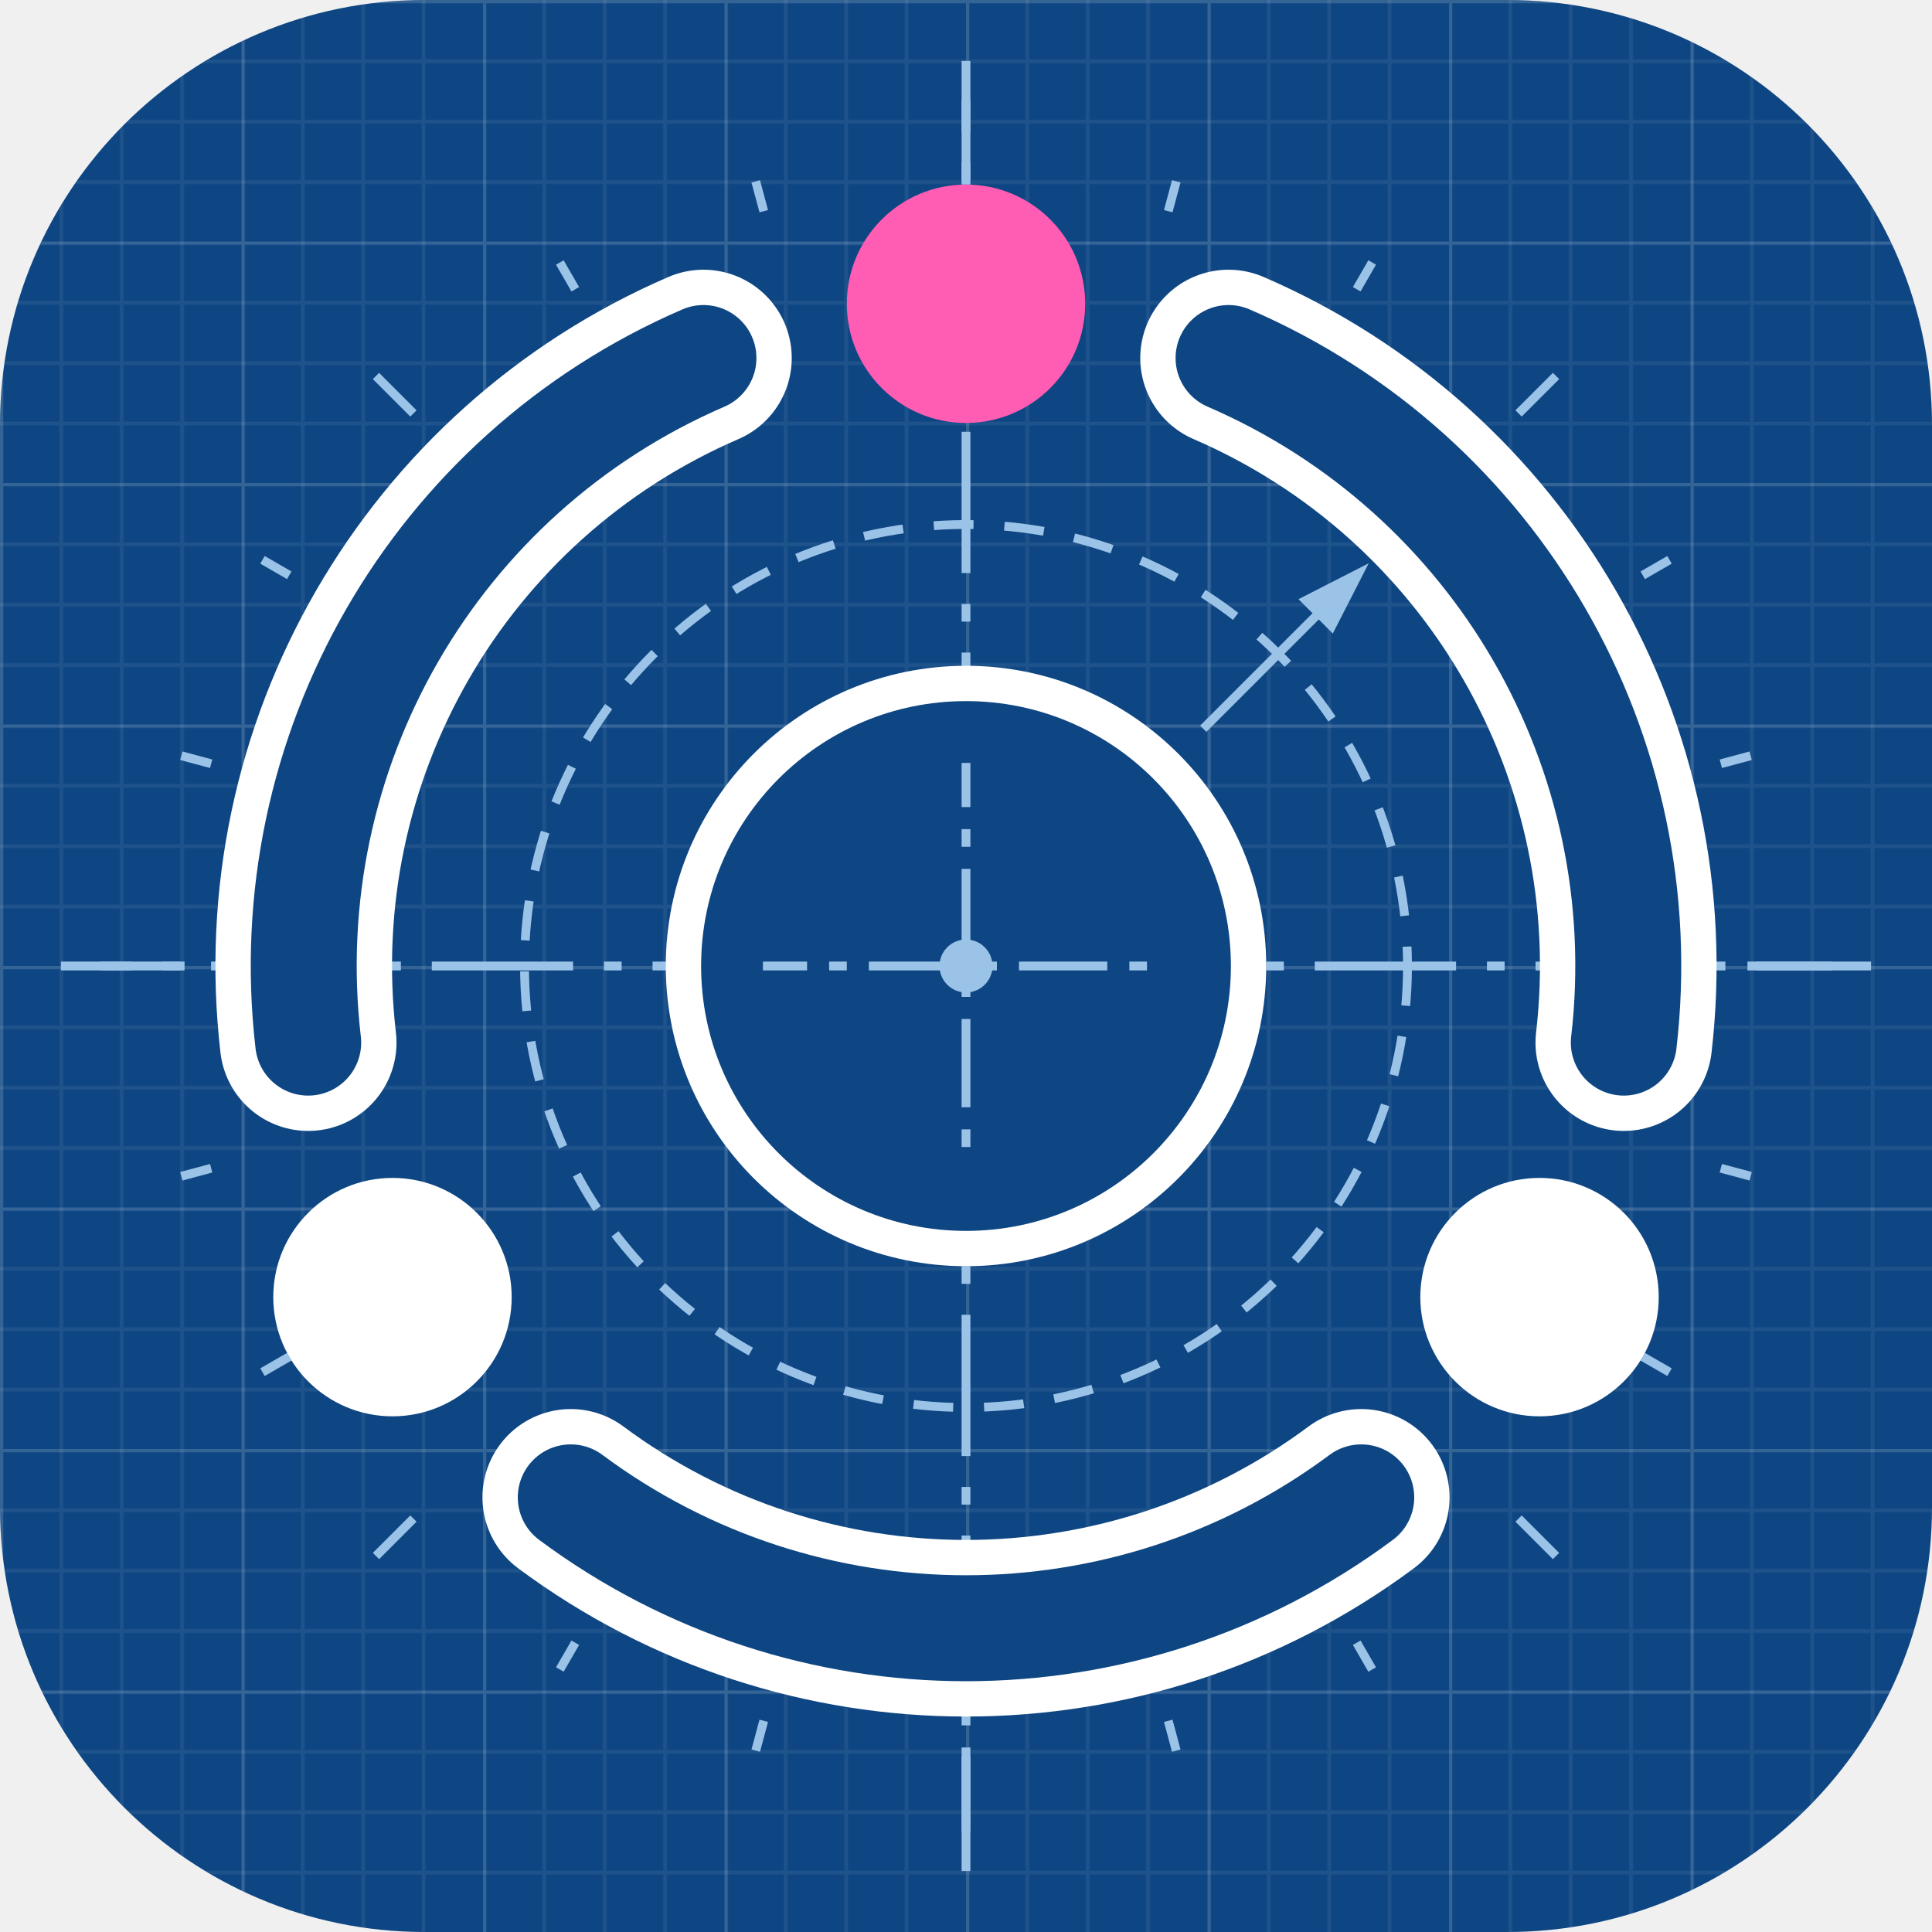
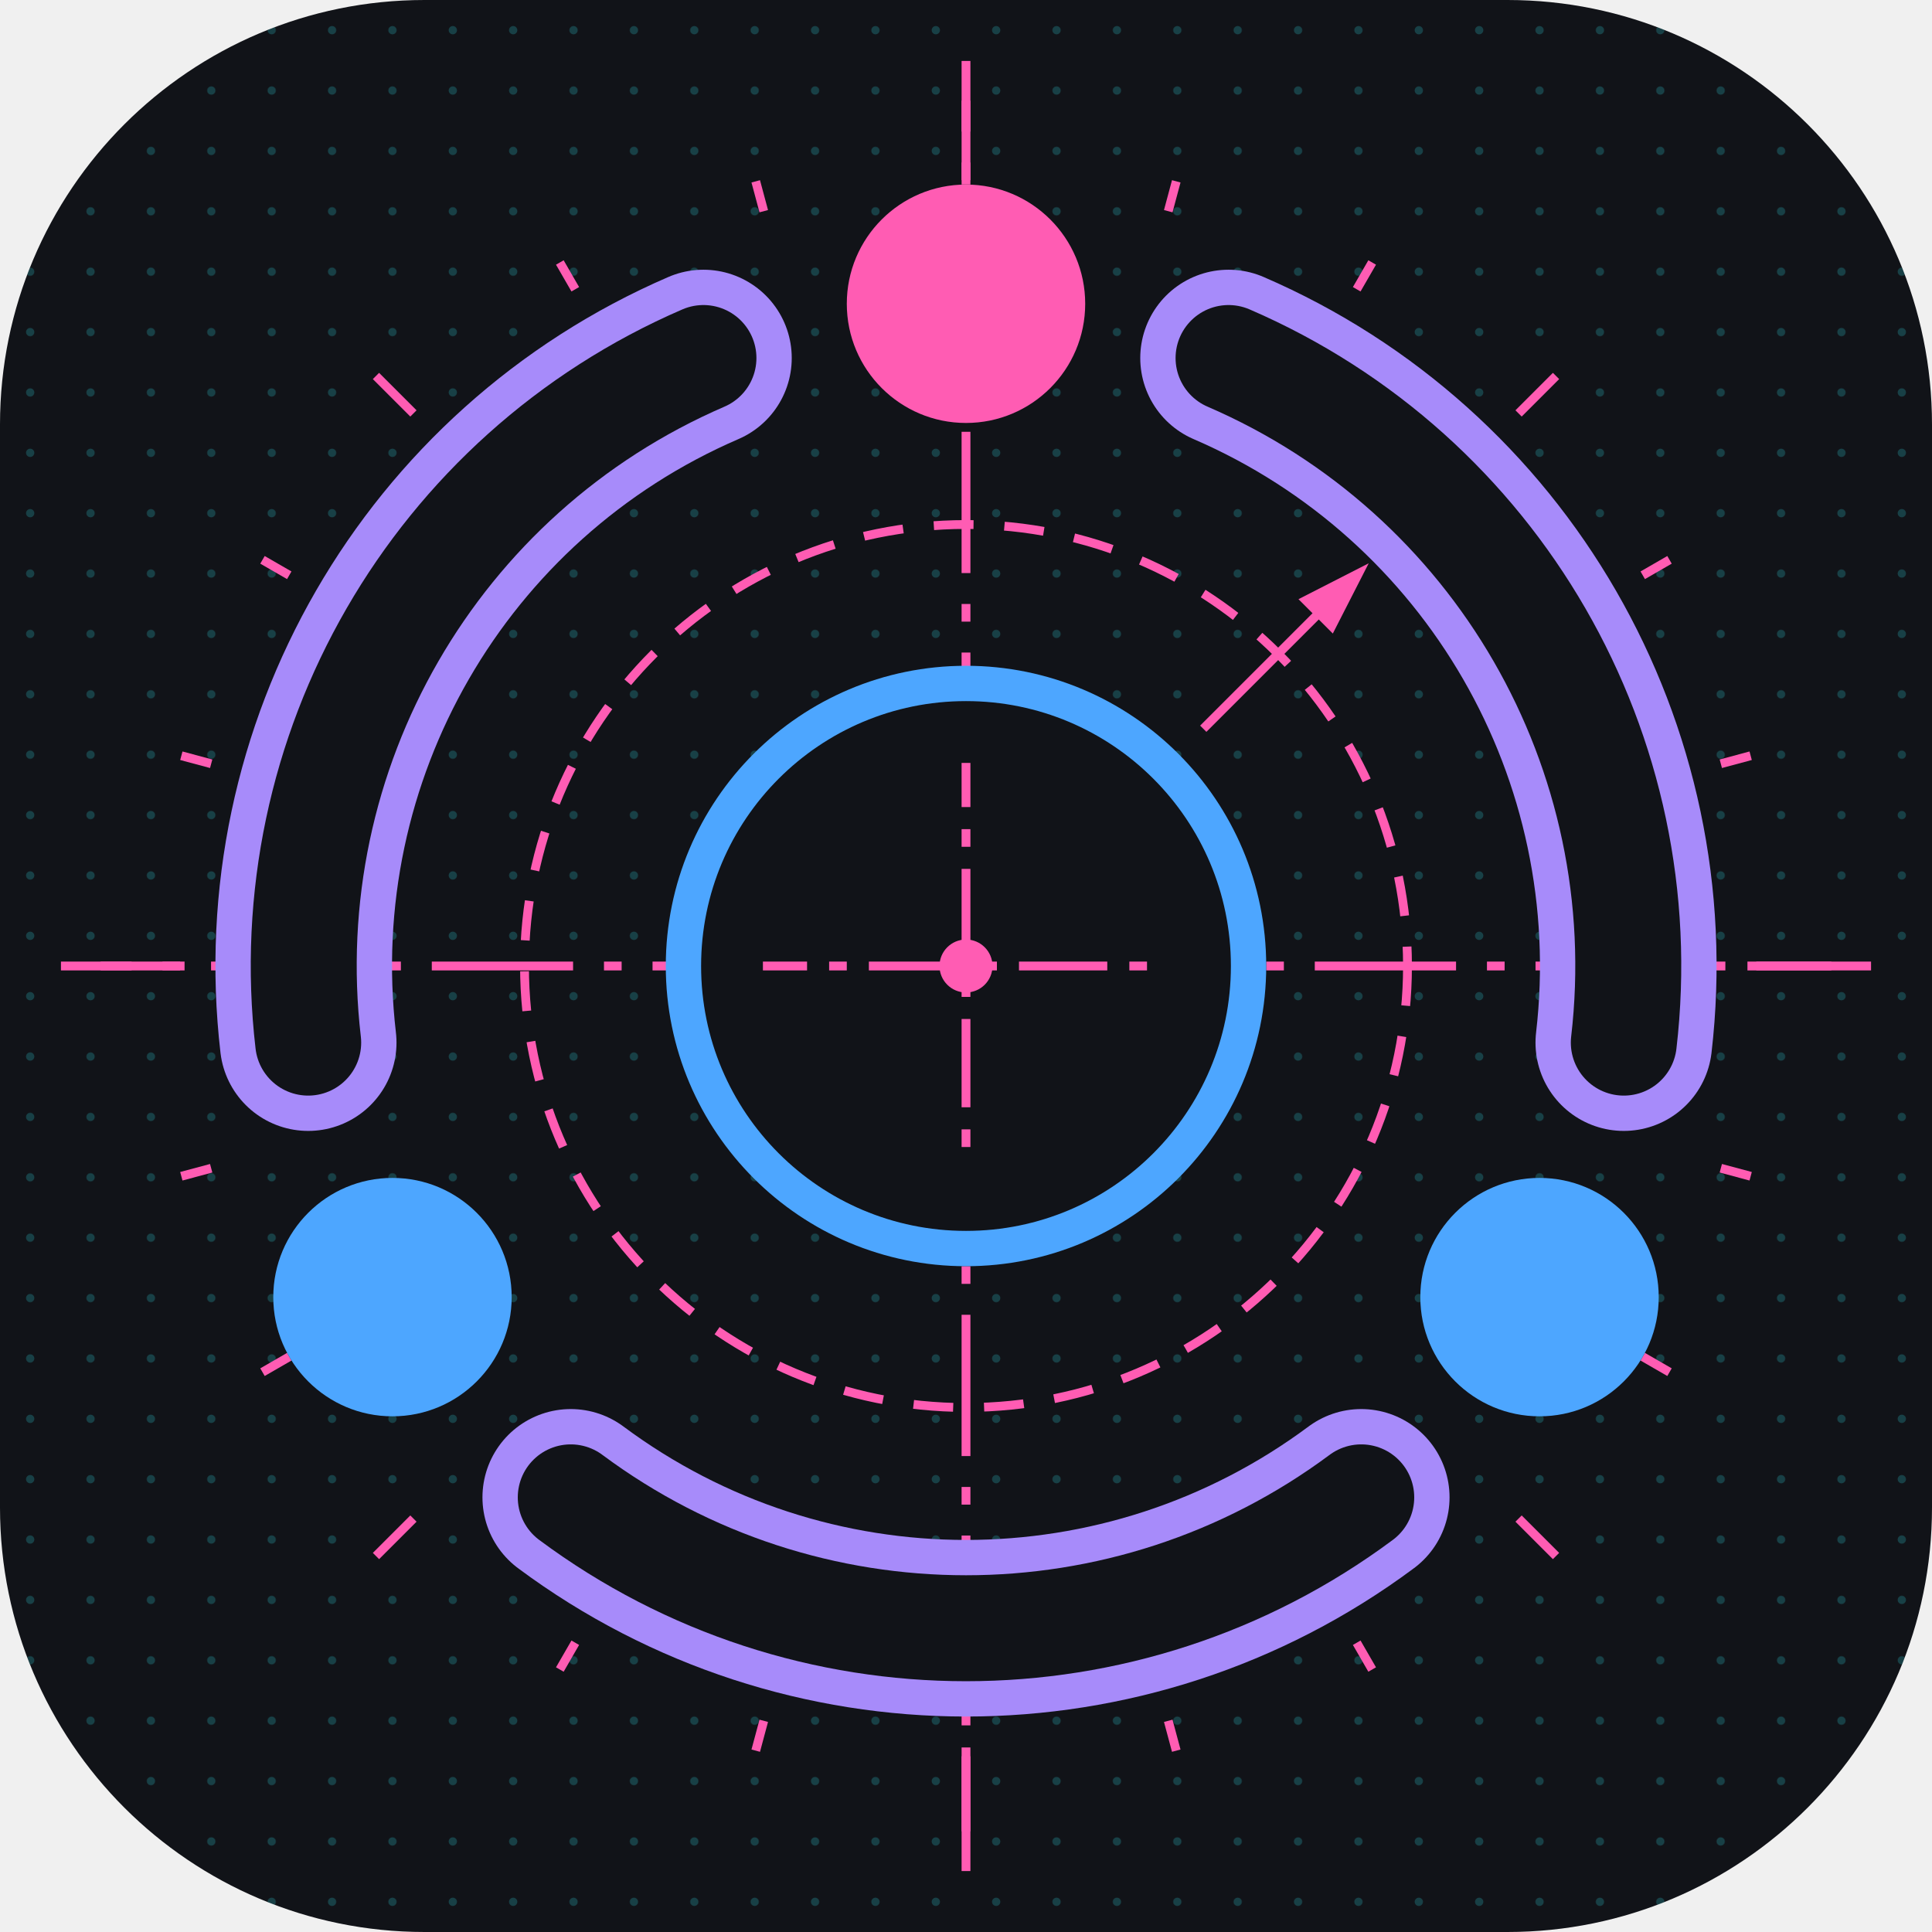
<svg xmlns="http://www.w3.org/2000/svg" viewBox="0 0 1024 1024" width="1024" height="1024">
  <defs>
-     <pattern id="g" width="128" height="128" patternUnits="userSpaceOnUse">
-       <path d="M0 .5H128M.5 0V128" stroke="#FFFFFF" stroke-opacity=".16" stroke-width="2.5" />
-       <path d="M0 32.5H128M0 64.5H128M0 96.5H128M32.5 0V128M64.5 0V128M96.5 0V128" stroke="#FFFFFF" stroke-opacity=".07" stroke-width="2" />
+     <pattern id="g" width="32" height="32" patternUnits="userSpaceOnUse">
+       <circle cx="16" cy="16" r="2.2" fill="#33E1E8" fill-opacity=".22" />
    </pattern>
    <clipPath id="t">
      <rect width="1024" height="1024" rx="225" />
    </clipPath>
  </defs>
-   <rect width="1024" height="1024" rx="225" fill="#0E4683" />
+   <rect width="1024" height="1024" rx="225" fill="#111318" />
  <rect width="1024" height="1024" fill="url(#g)" clip-path="url(#t)" />
  <g transform="translate(512 512) scale(1.17)" fill="none" stroke-linecap="round">
-     <g stroke="#9BC3E8" stroke-width="4">
+     <g stroke="#FF5CB3" stroke-width="4">
      <path d="M-410 0H410M0 -410V410" stroke-dasharray="64 14 8 14" stroke-dashoffset="32" stroke-linecap="butt" />
      <circle r="200" stroke-dasharray="18 14" stroke-linecap="butt" />
      <path d="M354 0L392 0M341.94 91.62L355.46 95.25M306.57 177L318.7 184M250.32 250.32L267.29 267.29M177 306.57L184 318.7M91.62 341.94L95.25 355.46M0 354L0 392M-91.62 341.94L-95.25 355.46M-177 306.57L-184 318.7M-250.32 250.32L-267.29 267.29M-306.57 177L-318.7 184M-341.94 91.62L-355.46 95.25M-354 0L-392 0M-341.94 -91.62L-355.46 -95.25M-306.57 -177L-318.7 -184M-250.32 -250.32L-267.29 -267.29M-177 -306.57L-184 -318.7M-91.62 -341.94L-95.25 -355.46M0 -354L0 -392M91.62 -341.94L95.25 -355.46M177 -306.57L184 -318.7M250.32 -250.32L267.29 -267.29M306.57 -177L318.7 -184M341.94 -91.62L355.46 -95.25" stroke-linecap="butt" />
    </g>
-     <path d="M-297.99 34.71 A300 300 0 0 1 -118.94 -275.42" stroke="#FFFFFF" stroke-width="80" />
-     <path d="M-297.99 34.71 A300 300 0 0 1 -118.94 -275.42" stroke="#0E4683" stroke-width="48" />
-     <path d="M118.94 -275.42 A300 300 0 0 1 297.99 34.71" stroke="#FFFFFF" stroke-width="80" />
-     <path d="M118.94 -275.42 A300 300 0 0 1 297.99 34.71" stroke="#0E4683" stroke-width="48" />
-     <path d="M179.05 240.71 A300 300 0 0 1 -179.05 240.71" stroke="#FFFFFF" stroke-width="80" />
-     <path d="M179.05 240.71 A300 300 0 0 1 -179.05 240.71" stroke="#0E4683" stroke-width="48" />
-     <circle r="128" fill="#0E4683" stroke="#FFFFFF" stroke-width="16" />
-     <path d="M-92 0H92M0 -92V92" stroke="#9BC3E8" stroke-width="4" stroke-dasharray="40 10 8 10" stroke-dashoffset="20" stroke-linecap="butt" />
-     <circle r="12" fill="#9BC3E8" />
-     <path d="M107.48 -107.48L168.29 -168.29" stroke="#9BC3E8" stroke-width="4" stroke-linecap="butt" />
-     <path d="M182.43 -182.43L166.17 -150.61L150.61 -166.17Z" fill="#9BC3E8" />
+     <path d="M-297.99 34.71 A300 300 0 0 1 -118.94 -275.42" stroke="#A78BFA" stroke-width="80" />
+     <path d="M-297.99 34.71 A300 300 0 0 1 -118.94 -275.42" stroke="#111318" stroke-width="48" />
+     <path d="M118.94 -275.42 A300 300 0 0 1 297.99 34.71" stroke="#A78BFA" stroke-width="80" />
+     <path d="M118.94 -275.42 A300 300 0 0 1 297.99 34.71" stroke="#111318" stroke-width="48" />
+     <path d="M179.05 240.71 A300 300 0 0 1 -179.05 240.71" stroke="#A78BFA" stroke-width="80" />
+     <path d="M179.05 240.71 A300 300 0 0 1 -179.05 240.71" stroke="#111318" stroke-width="48" />
+     <circle r="128" fill="#111318" stroke="#4DA6FF" stroke-width="16" />
+     <path d="M-92 0H92M0 -92V92" stroke="#FF5CB3" stroke-width="4" stroke-dasharray="40 10 8 10" stroke-dashoffset="20" stroke-linecap="butt" />
+     <circle r="12" fill="#FF5CB3" />
+     <path d="M107.48 -107.48L168.29 -168.29" stroke="#FF5CB3" stroke-width="4" stroke-linecap="butt" />
+     <path d="M182.43 -182.43L166.17 -150.61L150.61 -166.17Z" fill="#FF5CB3" />
    <circle cx="0" cy="-300" r="54" fill="#FF5CB3" />
-     <circle cx="259.81" cy="150" r="54" fill="#FFFFFF" />
-     <circle cx="-259.81" cy="150" r="54" fill="#FFFFFF" />
+     <circle cx="259.81" cy="150" r="54" fill="#4DA6FF" />
+     <circle cx="-259.81" cy="150" r="54" fill="#4DA6FF" />
  </g>
</svg>
